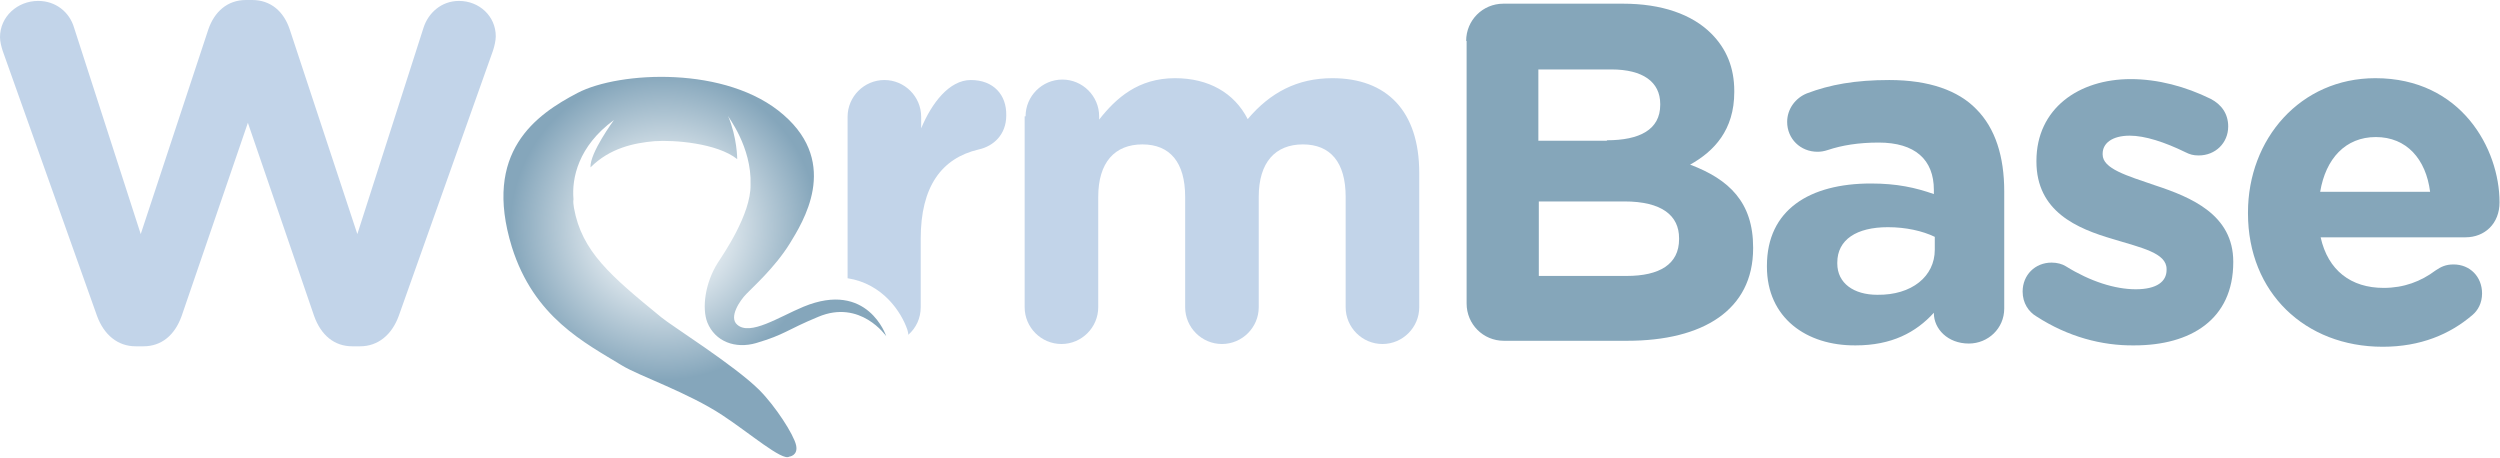
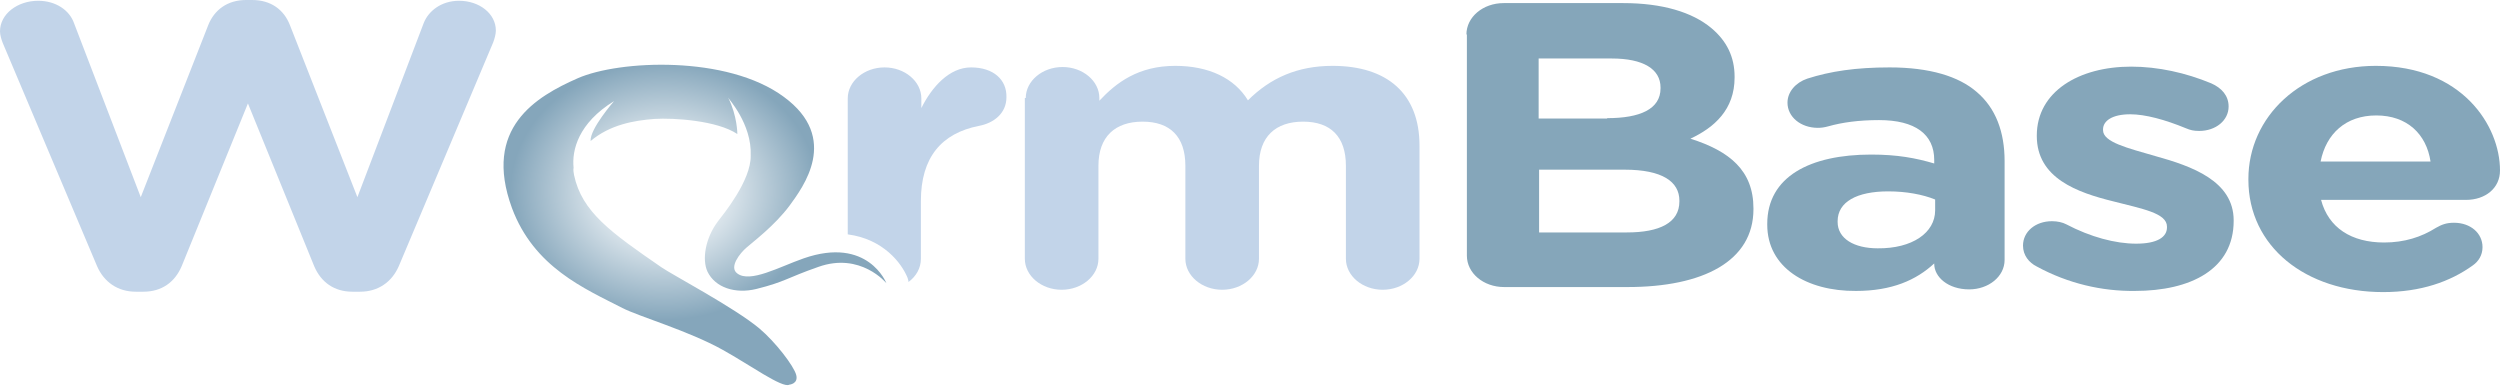
- <svg xmlns="http://www.w3.org/2000/svg" version="1.1" id="Layer_1" x="0px" y="0px" width="543.6px" height="99.5px" viewBox="0 0 543.6 99.5" enable-background="new 0 0 543.6 99.5" xml:space="preserve">
-   <g>
-     <g>
-       <path fill="#85A6BA" d="M518.1,75.4c-16.9,0-29.3-11.8-29.3-29v-0.2c0-16,11.4-29.2,27.7-29.2c18.7,0,27,15.4,27,27    c0,4.6-3.2,7.6-7.4,7.6h-31.5c1.6,7.2,6.6,11,13.7,11c4.4,0,8.1-1.4,11.3-3.8c1.2-0.8,2.2-1.3,3.9-1.3c3.6,0,6.2,2.7,6.2,6.3    c0,2.1-0.9,3.7-2.1,4.7C532.7,72.7,526.3,75.4,518.1,75.4z M528.4,41.7c-0.9-7.1-5.1-11.9-11.8-11.9c-6.6,0-10.9,4.7-12.1,11.9    H528.4z" />
+ <svg xmlns="http://www.w3.org/2000/svg" version="1.1" id="Layer_1" x="0px" y="0px" width="468.651" height="72.19" viewBox="0 0 468.651 72.19" enable-background="new 0 0 543.6 99.5" xml:space="preserve">
+   <defs id="defs34" />
+   <g id="g29" transform="scale(0.8622834,0.7262001)">
+     <g id="g4">
+       <path d="m 518.1,75.4 c -16.9,0 -29.3,-11.8 -29.3,-29 v -0.2 c 0,-16 11.4,-29.2 27.7,-29.2 18.7,0 27,15.4 27,27 0,4.6 -3.2,7.6 -7.4,7.6 h -31.5 c 1.6,7.2 6.6,11 13.7,11 4.4,0 8.1,-1.4 11.3,-3.8 1.2,-0.8 2.2,-1.3 3.9,-1.3 3.6,0 6.2,2.7 6.2,6.3 0,2.1 -0.9,3.7 -2.1,4.7 -4.9,4.2 -11.3,6.9 -19.5,6.9 z m 10.3,-33.7 c -0.9,-7.1 -5.1,-11.9 -11.8,-11.9 -6.6,0 -10.9,4.7 -12.1,11.9 z" id="path2" style="fill:#85a6ba" />
    </g>
-     <path fill="#C2D4E9" d="M0.6,11.1C0.3,10.2,0,9,0,8.1c0-4.5,3.8-7.9,8.3-7.9c3.8,0,6.8,2.4,7.8,5.8l14.5,44.9L45.3,6.4   C46.6,2.6,49.4,0,53.5,0h1.3c4.1,0,6.9,2.5,8.2,6.4l14.7,44.5L92.1,6c1-3.1,3.8-5.8,7.7-5.8c4.4,0,8,3.3,8,7.7   c0,0.9-0.3,2.2-0.6,3.1L86.7,68.7c-1.5,4.1-4.5,6.6-8.4,6.6h-1.7c-3.9,0-6.8-2.4-8.3-6.6l-14.4-42l-14.4,42   c-1.5,4.2-4.4,6.6-8.3,6.6h-1.7c-3.9,0-6.9-2.5-8.4-6.6L0.6,11.1z" />
-     <path fill="#C2D4E9" d="M223,25.3c0-4.4,3.6-8,8-8s8,3.6,8,8V26c3.7-4.7,8.5-9,16.5-9c7.3,0,12.9,3.2,15.8,8.9   c4.9-5.8,10.8-8.9,18.4-8.9c11.8,0,18.9,7.1,18.9,20.6v29.2c0,4.4-3.6,8-8,8c-4.4,0-8-3.6-8-8v-24c0-7.5-3.3-11.4-9.3-11.4   s-9.6,3.9-9.6,11.4v24c0,4.4-3.6,8-8,8c-4.4,0-8-3.6-8-8v-24c0-7.5-3.3-11.4-9.3-11.4c-6,0-9.6,3.9-9.6,11.4v24c0,4.4-3.6,8-8,8   s-8-3.6-8-8V25.3z" />
-     <path fill="#85A6BA" d="M318.8,8.9c0-4.5,3.6-8.1,8.1-8.1h26c8.4,0,15,2.3,19.2,6.5c3.3,3.3,5,7.4,5,12.5V20   c0,8.3-4.4,12.9-9.6,15.8c8.5,3.2,13.7,8.2,13.7,18V54c0,13.4-10.9,20.1-27.4,20.1h-26.8c-4.5,0-8.1-3.6-8.1-8.1V8.9z M349.4,30.5   c7.1,0,11.6-2.3,11.6-7.7v-0.2c0-4.8-3.8-7.5-10.6-7.5h-15.9v15.5H349.4z M353.7,60c7.1,0,11.4-2.5,11.4-8v-0.2c0-4.9-3.7-8-11.9-8   h-18.6V60H353.7z" />
-     <path fill="#85A6BA" d="M384.2,58v-0.2c0-12.2,9.3-17.9,22.6-17.9c5.7,0,9.7,0.9,13.7,2.3v-0.9c0-6.6-4.1-10.3-12-10.3   c-4.4,0-8,0.6-11,1.6c-0.9,0.3-1.6,0.4-2.3,0.4c-3.7,0-6.6-2.8-6.6-6.5c0-2.8,1.8-5.2,4.3-6.2c5-1.9,10.5-2.9,17.9-2.9   c8.7,0,15,2.3,18.9,6.3c4.2,4.2,6.1,10.4,6.1,17.9v25.5c0,4.3-3.5,7.6-7.7,7.6c-4.6,0-7.6-3.2-7.6-6.6V68c-3.9,4.3-9.2,7.1-17,7.1   C392.8,75.2,384.2,69.1,384.2,58z M420.7,54.3v-2.8c-2.7-1.3-6.3-2.1-10.2-2.1c-6.8,0-11,2.7-11,7.7v0.2c0,4.3,3.6,6.8,8.7,6.8   C415.7,64.2,420.7,60.1,420.7,54.3z" />
-     <path fill="#85A6BA" d="M442.8,68.8c-1.7-1-3-2.9-3-5.4c0-3.6,2.7-6.3,6.3-6.3c1.2,0,2.3,0.3,3.1,0.8c5.3,3.3,10.7,5,15.2,5   c4.6,0,6.7-1.7,6.7-4.2v-0.2c0-3.5-5.4-4.6-11.6-6.5c-7.9-2.3-16.7-6-16.7-16.9V35c0-11.4,9.2-17.8,20.5-17.8   c5.9,0,11.9,1.6,17.4,4.3c2.3,1.2,3.8,3.2,3.8,6c0,3.6-2.8,6.3-6.4,6.3c-1.2,0-1.9-0.2-2.9-0.7c-4.5-2.2-8.8-3.6-12.1-3.6   c-3.9,0-5.9,1.7-5.9,3.9v0.2c0,3.1,5.3,4.6,11.4,6.7c7.9,2.6,17,6.4,17,16.6V57c0,12.5-9.3,18.1-21.5,18.1   C457,75.2,449.6,73.2,442.8,68.8z" />
-     <path fill="#C2D4E9" d="M211.1,17.4c-4.7,0-8.5,5-10.8,10.5v-2.5c0-4.4-3.6-8-8-8s-8,3.6-8,8v35.1c7.7,1.2,11.7,7.4,13,11.2   c0.1,0.4,0.2,0.7,0.2,1.1c1.7-1.5,2.7-3.6,2.7-6V51.9c0-11.3,4.5-17.5,12.6-19.4c3.2-0.7,6-3.2,6-7.4   C218.9,20.6,216,17.4,211.1,17.4z" />
-     <g>
+     <path d="M 0.6,11.1 C 0.3,10.2 0,9 0,8.1 0,3.6 3.8,0.2 8.3,0.2 c 3.8,0 6.8,2.4 7.8,5.8 L 30.6,50.9 45.3,6.4 C 46.6,2.6 49.4,0 53.5,0 h 1.3 c 4.1,0 6.9,2.5 8.2,6.4 L 77.7,50.9 92.1,6 c 1,-3.1 3.8,-5.8 7.7,-5.8 4.4,0 8,3.3 8,7.7 0,0.9 -0.3,2.2 -0.6,3.1 L 86.7,68.7 c -1.5,4.1 -4.5,6.6 -8.4,6.6 h -1.7 c -3.9,0 -6.8,-2.4 -8.3,-6.6 l -14.4,-42 -14.4,42 c -1.5,4.2 -4.4,6.6 -8.3,6.6 h -1.7 c -3.9,0 -6.9,-2.5 -8.4,-6.6 z" id="path6" style="fill:#c2d4e9" />
+     <path d="m 223,25.3 c 0,-4.4 3.6,-8 8,-8 4.4,0 8,3.6 8,8 V 26 c 3.7,-4.7 8.5,-9 16.5,-9 7.3,0 12.9,3.2 15.8,8.9 4.9,-5.8 10.8,-8.9 18.4,-8.9 11.8,0 18.9,7.1 18.9,20.6 v 29.2 c 0,4.4 -3.6,8 -8,8 -4.4,0 -8,-3.6 -8,-8 v -24 c 0,-7.5 -3.3,-11.4 -9.3,-11.4 -6,0 -9.6,3.9 -9.6,11.4 v 24 c 0,4.4 -3.6,8 -8,8 -4.4,0 -8,-3.6 -8,-8 v -24 c 0,-7.5 -3.3,-11.4 -9.3,-11.4 -6,0 -9.6,3.9 -9.6,11.4 v 24 c 0,4.4 -3.6,8 -8,8 -4.4,0 -8,-3.6 -8,-8 V 25.3 Z" id="path8" style="fill:#c2d4e9" />
+     <path d="m 318.8,8.9 c 0,-4.5 3.6,-8.1 8.1,-8.1 h 26 c 8.4,0 15,2.3 19.2,6.5 3.3,3.3 5,7.4 5,12.5 V 20 c 0,8.3 -4.4,12.9 -9.6,15.8 8.5,3.2 13.7,8.2 13.7,18 V 54 c 0,13.4 -10.9,20.1 -27.4,20.1 H 327 c -4.5,0 -8.1,-3.6 -8.1,-8.1 V 8.9 Z m 30.6,21.6 c 7.1,0 11.6,-2.3 11.6,-7.7 v -0.2 c 0,-4.8 -3.8,-7.5 -10.6,-7.5 h -15.9 v 15.5 h 14.9 z m 4.3,29.5 c 7.1,0 11.4,-2.5 11.4,-8 v -0.2 c 0,-4.9 -3.7,-8 -11.9,-8 H 334.6 V 60 Z" id="path10" style="fill:#85a6ba" />
+     <path d="m 384.2,58 v -0.2 c 0,-12.2 9.3,-17.9 22.6,-17.9 5.7,0 9.7,0.9 13.7,2.3 v -0.9 c 0,-6.6 -4.1,-10.3 -12,-10.3 -4.4,0 -8,0.6 -11,1.6 -0.9,0.3 -1.6,0.4 -2.3,0.4 -3.7,0 -6.6,-2.8 -6.6,-6.5 0,-2.8 1.8,-5.2 4.3,-6.2 5,-1.9 10.5,-2.9 17.9,-2.9 8.7,0 15,2.3 18.9,6.3 4.2,4.2 6.1,10.4 6.1,17.9 v 25.5 c 0,4.3 -3.5,7.6 -7.7,7.6 -4.6,0 -7.6,-3.2 -7.6,-6.6 V 68 c -3.9,4.3 -9.2,7.1 -17,7.1 -10.7,0.1 -19.3,-6 -19.3,-17.1 z m 36.5,-3.7 v -2.8 c -2.7,-1.3 -6.3,-2.1 -10.2,-2.1 -6.8,0 -11,2.7 -11,7.7 v 0.2 c 0,4.3 3.6,6.8 8.7,6.8 7.5,0.1 12.5,-4 12.5,-9.8 z" id="path12" style="fill:#85a6ba" />
+     <path d="m 442.8,68.8 c -1.7,-1 -3,-2.9 -3,-5.4 0,-3.6 2.7,-6.3 6.3,-6.3 1.2,0 2.3,0.3 3.1,0.8 5.3,3.3 10.7,5 15.2,5 4.6,0 6.7,-1.7 6.7,-4.2 v -0.2 c 0,-3.5 -5.4,-4.6 -11.6,-6.5 -7.9,-2.3 -16.7,-6 -16.7,-16.9 V 35 c 0,-11.4 9.2,-17.8 20.5,-17.8 5.9,0 11.9,1.6 17.4,4.3 2.3,1.2 3.8,3.2 3.8,6 0,3.6 -2.8,6.3 -6.4,6.3 -1.2,0 -1.9,-0.2 -2.9,-0.7 -4.5,-2.2 -8.8,-3.6 -12.1,-3.6 -3.9,0 -5.9,1.7 -5.9,3.9 v 0.2 c 0,3.1 5.3,4.6 11.4,6.7 7.9,2.6 17,6.4 17,16.6 V 57 c 0,12.5 -9.3,18.1 -21.5,18.1 -7.1,0.1 -14.5,-1.9 -21.3,-6.3 z" id="path14" style="fill:#85a6ba" />
+     <path d="m 211.1,17.4 c -4.7,0 -8.5,5 -10.8,10.5 v -2.5 c 0,-4.4 -3.6,-8 -8,-8 -4.4,0 -8,3.6 -8,8 v 35.1 c 7.7,1.2 11.7,7.4 13,11.2 0.1,0.4 0.2,0.7 0.2,1.1 1.7,-1.5 2.7,-3.6 2.7,-6 V 51.9 c 0,-11.3 4.5,-17.5 12.6,-19.4 3.2,-0.7 6,-3.2 6,-7.4 0.1,-4.5 -2.8,-7.7 -7.7,-7.7 z" id="path16" style="fill:#c2d4e9" />
+     <g id="g27">
      <radialGradient id="SVGID_1_" cx="144.38" cy="49.206" r="38.384" gradientUnits="userSpaceOnUse">
-         <stop offset="0.13" style="stop-color:#FFFFFF" />
-         <stop offset="0.413" style="stop-color:#D3DFE7" />
-         <stop offset="0.87" style="stop-color:#85A6BB" />
+         <stop offset="0.13" style="stop-color:#FFFFFF" id="stop18" />
+         <stop offset="0.413" style="stop-color:#D3DFE7" id="stop20" />
+         <stop offset="0.87" style="stop-color:#85A6BB" id="stop22" />
      </radialGradient>
-       <path fill="url(#SVGID_1_)" d="M174.7,66.7c-5.3,2.2-11.6,6.4-14.4,3.9c-1.9-1.6,0.6-5.3,2-6.7c1.2-1.3,6.1-5.6,9.4-10.9    c2.8-4.6,11-17.3-1.3-28c-12.3-10.8-35.8-9.5-44.8-4.8s-20.7,12.8-14.3,33.5c4.8,15.3,15.8,20.8,24,25.8    c3.6,2.2,14.4,5.9,21.8,10.8c5.8,3.8,13,10,14.5,9c0,0,2-0.2,1.5-2.5c-0.5-2.3-4.5-8.5-8-12c-5.3-5.3-19.3-14.1-21.3-15.8    c-11-9-17.3-14.3-19-23.8c-0.1-0.7-0.2-1.3-0.1-1.9c-0.4-4.5,1-11.5,8.8-17.2c0,0-5.3,7.2-5.1,10.3c4.2-4.2,9.4-5.3,13.9-5.7    c4.2-0.3,13.6,0.4,18,3.9c0,0,0-4.7-2-9.4c-0.1,0.1,5.2,6.7,4.9,15c0.1,6.4-6,15.2-7.1,16.9c-2.8,4.4-3.5,9.9-2.3,13    c1.7,4.2,6.1,5.8,10.6,4.5c6.4-1.9,6.5-2.8,13.5-5.7c9.2-3.9,14.8,4.2,14.8,4.2S188.7,60.9,174.7,66.7z" />
+       <path d="m 174.7,66.7 c -5.3,2.2 -11.6,6.4 -14.4,3.9 -1.9,-1.6 0.6,-5.3 2,-6.7 1.2,-1.3 6.1,-5.6 9.4,-10.9 2.8,-4.6 11,-17.3 -1.3,-28 -12.3,-10.8 -35.8,-9.5 -44.8,-4.8 -9,4.7 -20.7,12.8 -14.3,33.5 4.8,15.3 15.8,20.8 24,25.8 3.6,2.2 14.4,5.9 21.8,10.8 5.8,3.8 13,10 14.5,9 0,0 2,-0.2 1.5,-2.5 -0.5,-2.3 -4.5,-8.5 -8,-12 -5.3,-5.3 -19.3,-14.1 -21.3,-15.8 -11,-9 -17.3,-14.3 -19,-23.8 -0.1,-0.7 -0.2,-1.3 -0.1,-1.9 -0.4,-4.5 1,-11.5 8.8,-17.2 0,0 -5.3,7.2 -5.1,10.3 4.2,-4.2 9.4,-5.3 13.9,-5.7 4.2,-0.3 13.6,0.4 18,3.9 0,0 0,-4.7 -2,-9.4 -0.1,0.1 5.2,6.7 4.9,15 0.1,6.4 -6,15.2 -7.1,16.9 -2.8,4.4 -3.5,9.9 -2.3,13 1.7,4.2 6.1,5.8 10.6,4.5 6.4,-1.9 6.5,-2.8 13.5,-5.7 9.2,-3.9 14.8,4.2 14.8,4.2 0,0 -4,-12.2 -18,-6.4 z" id="path25" style="fill:url(#SVGID_1_)" />
    </g>
  </g>
</svg>
